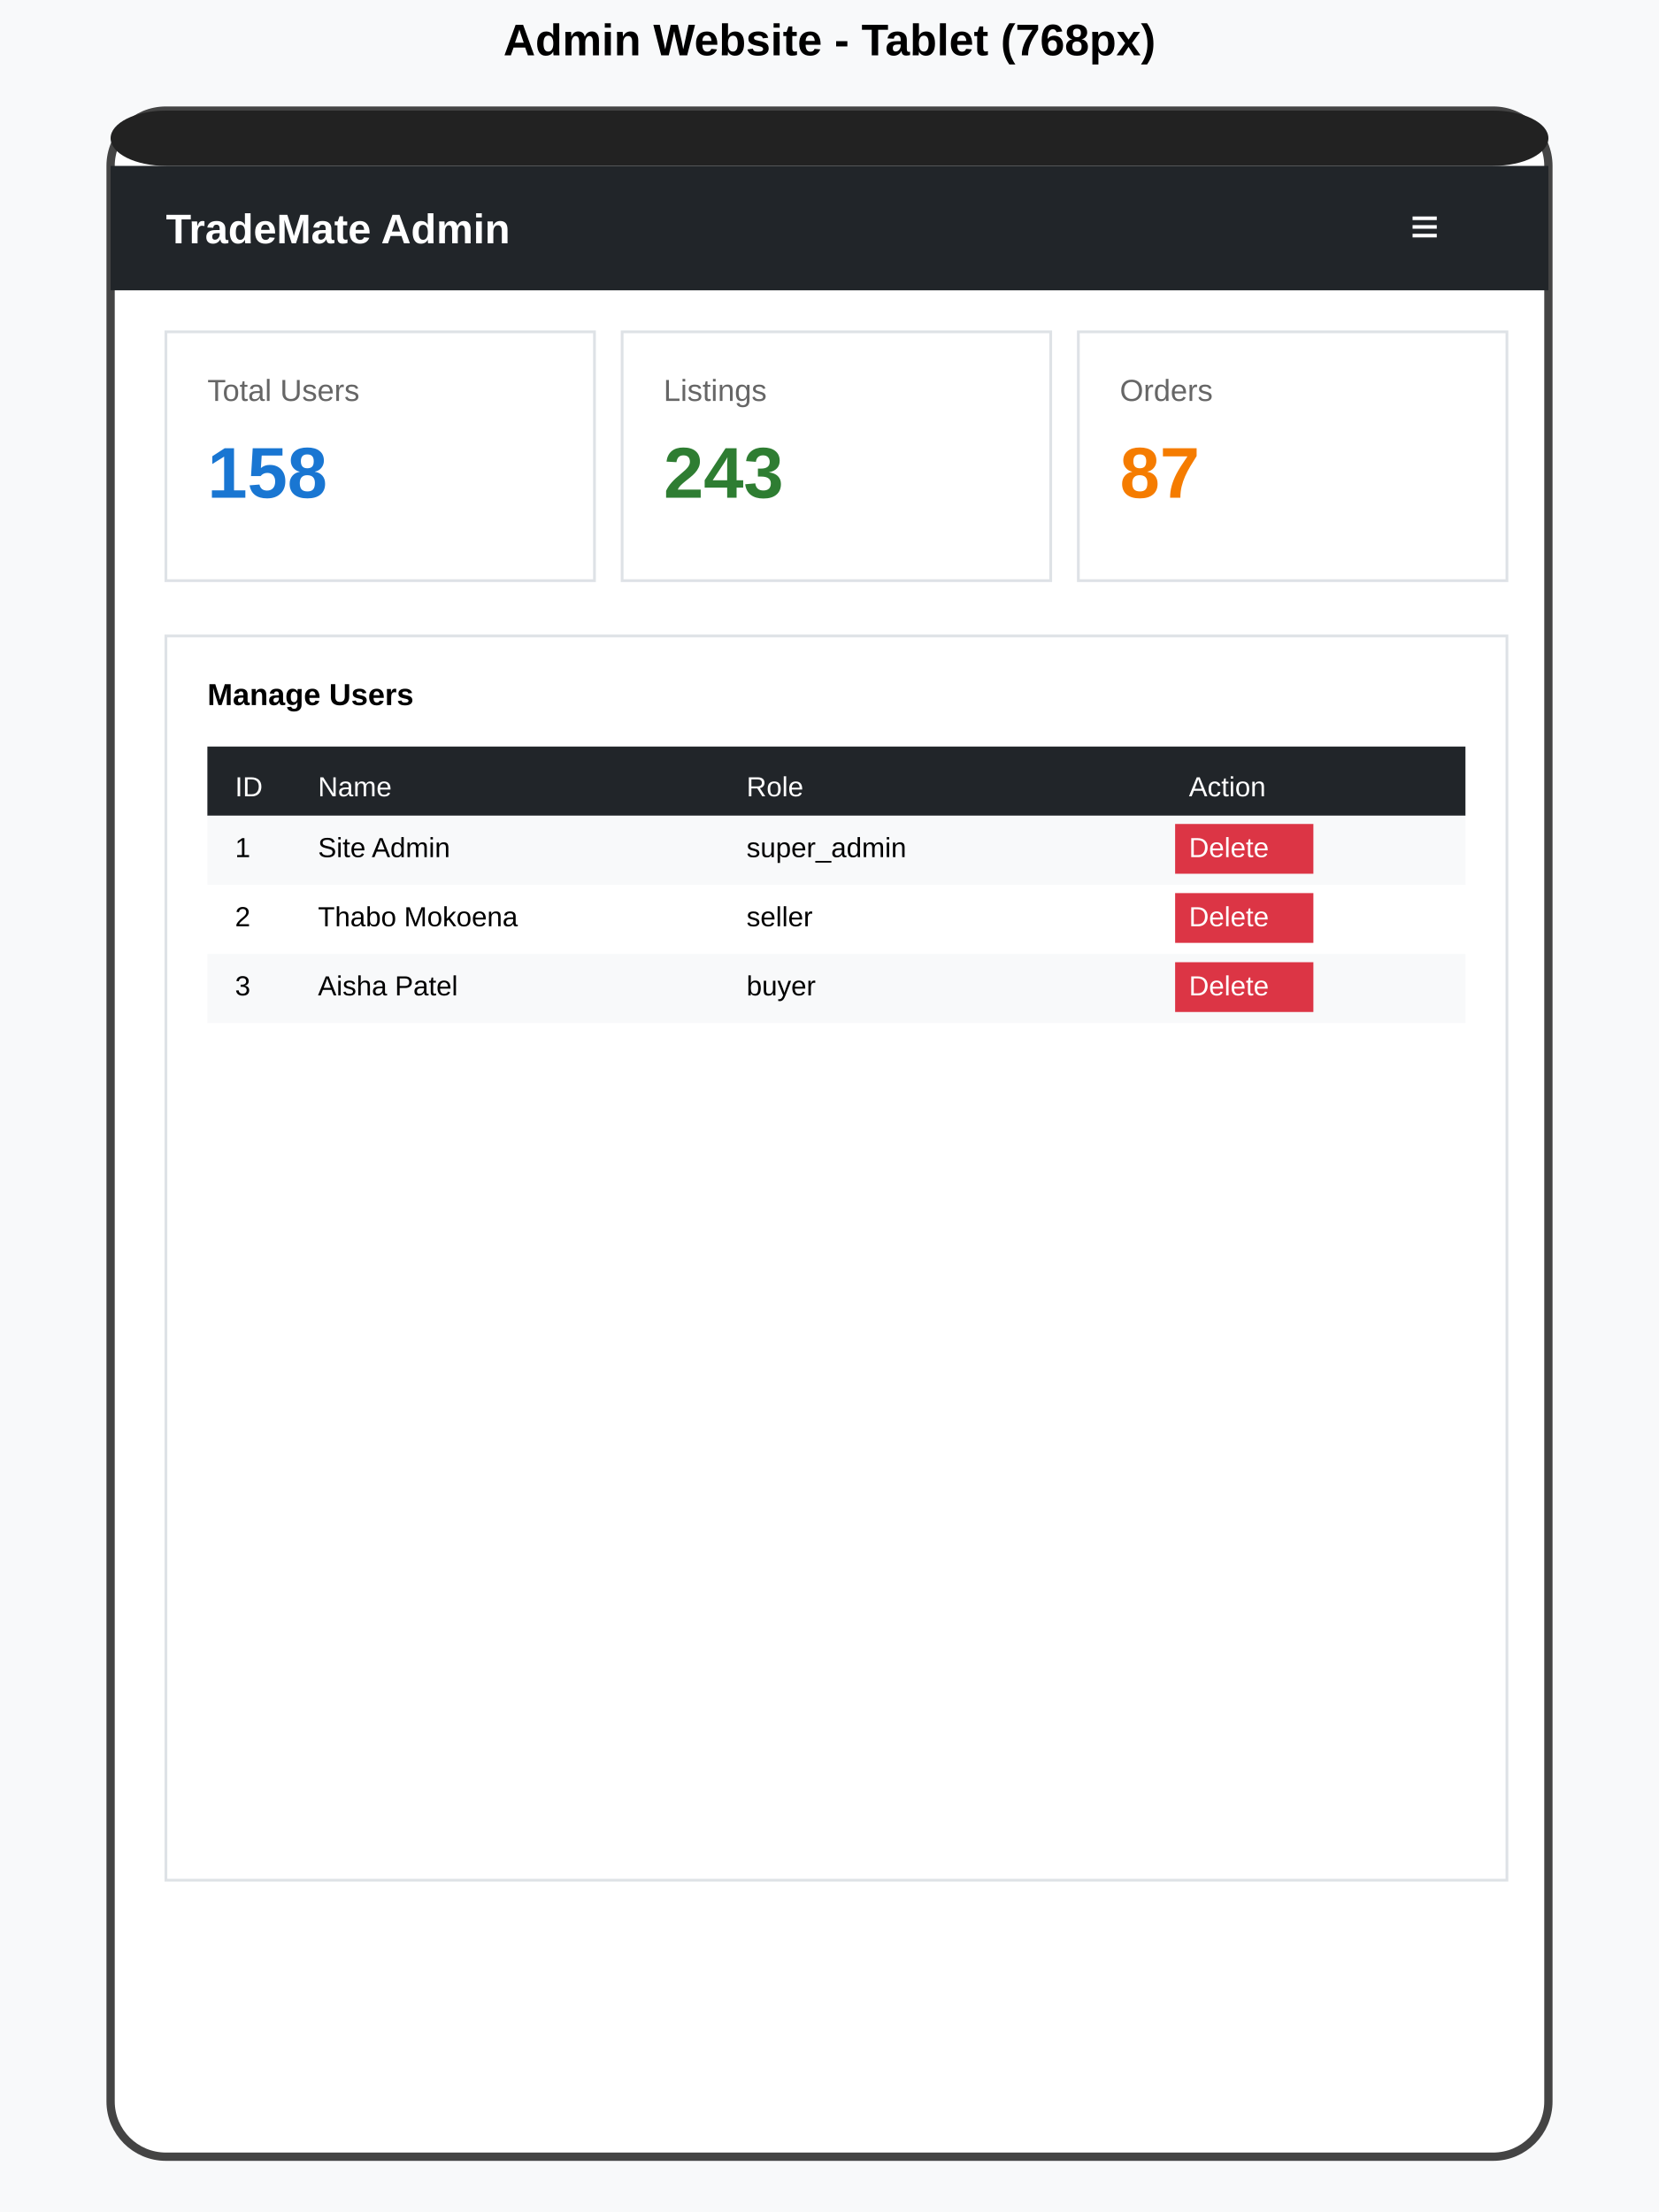
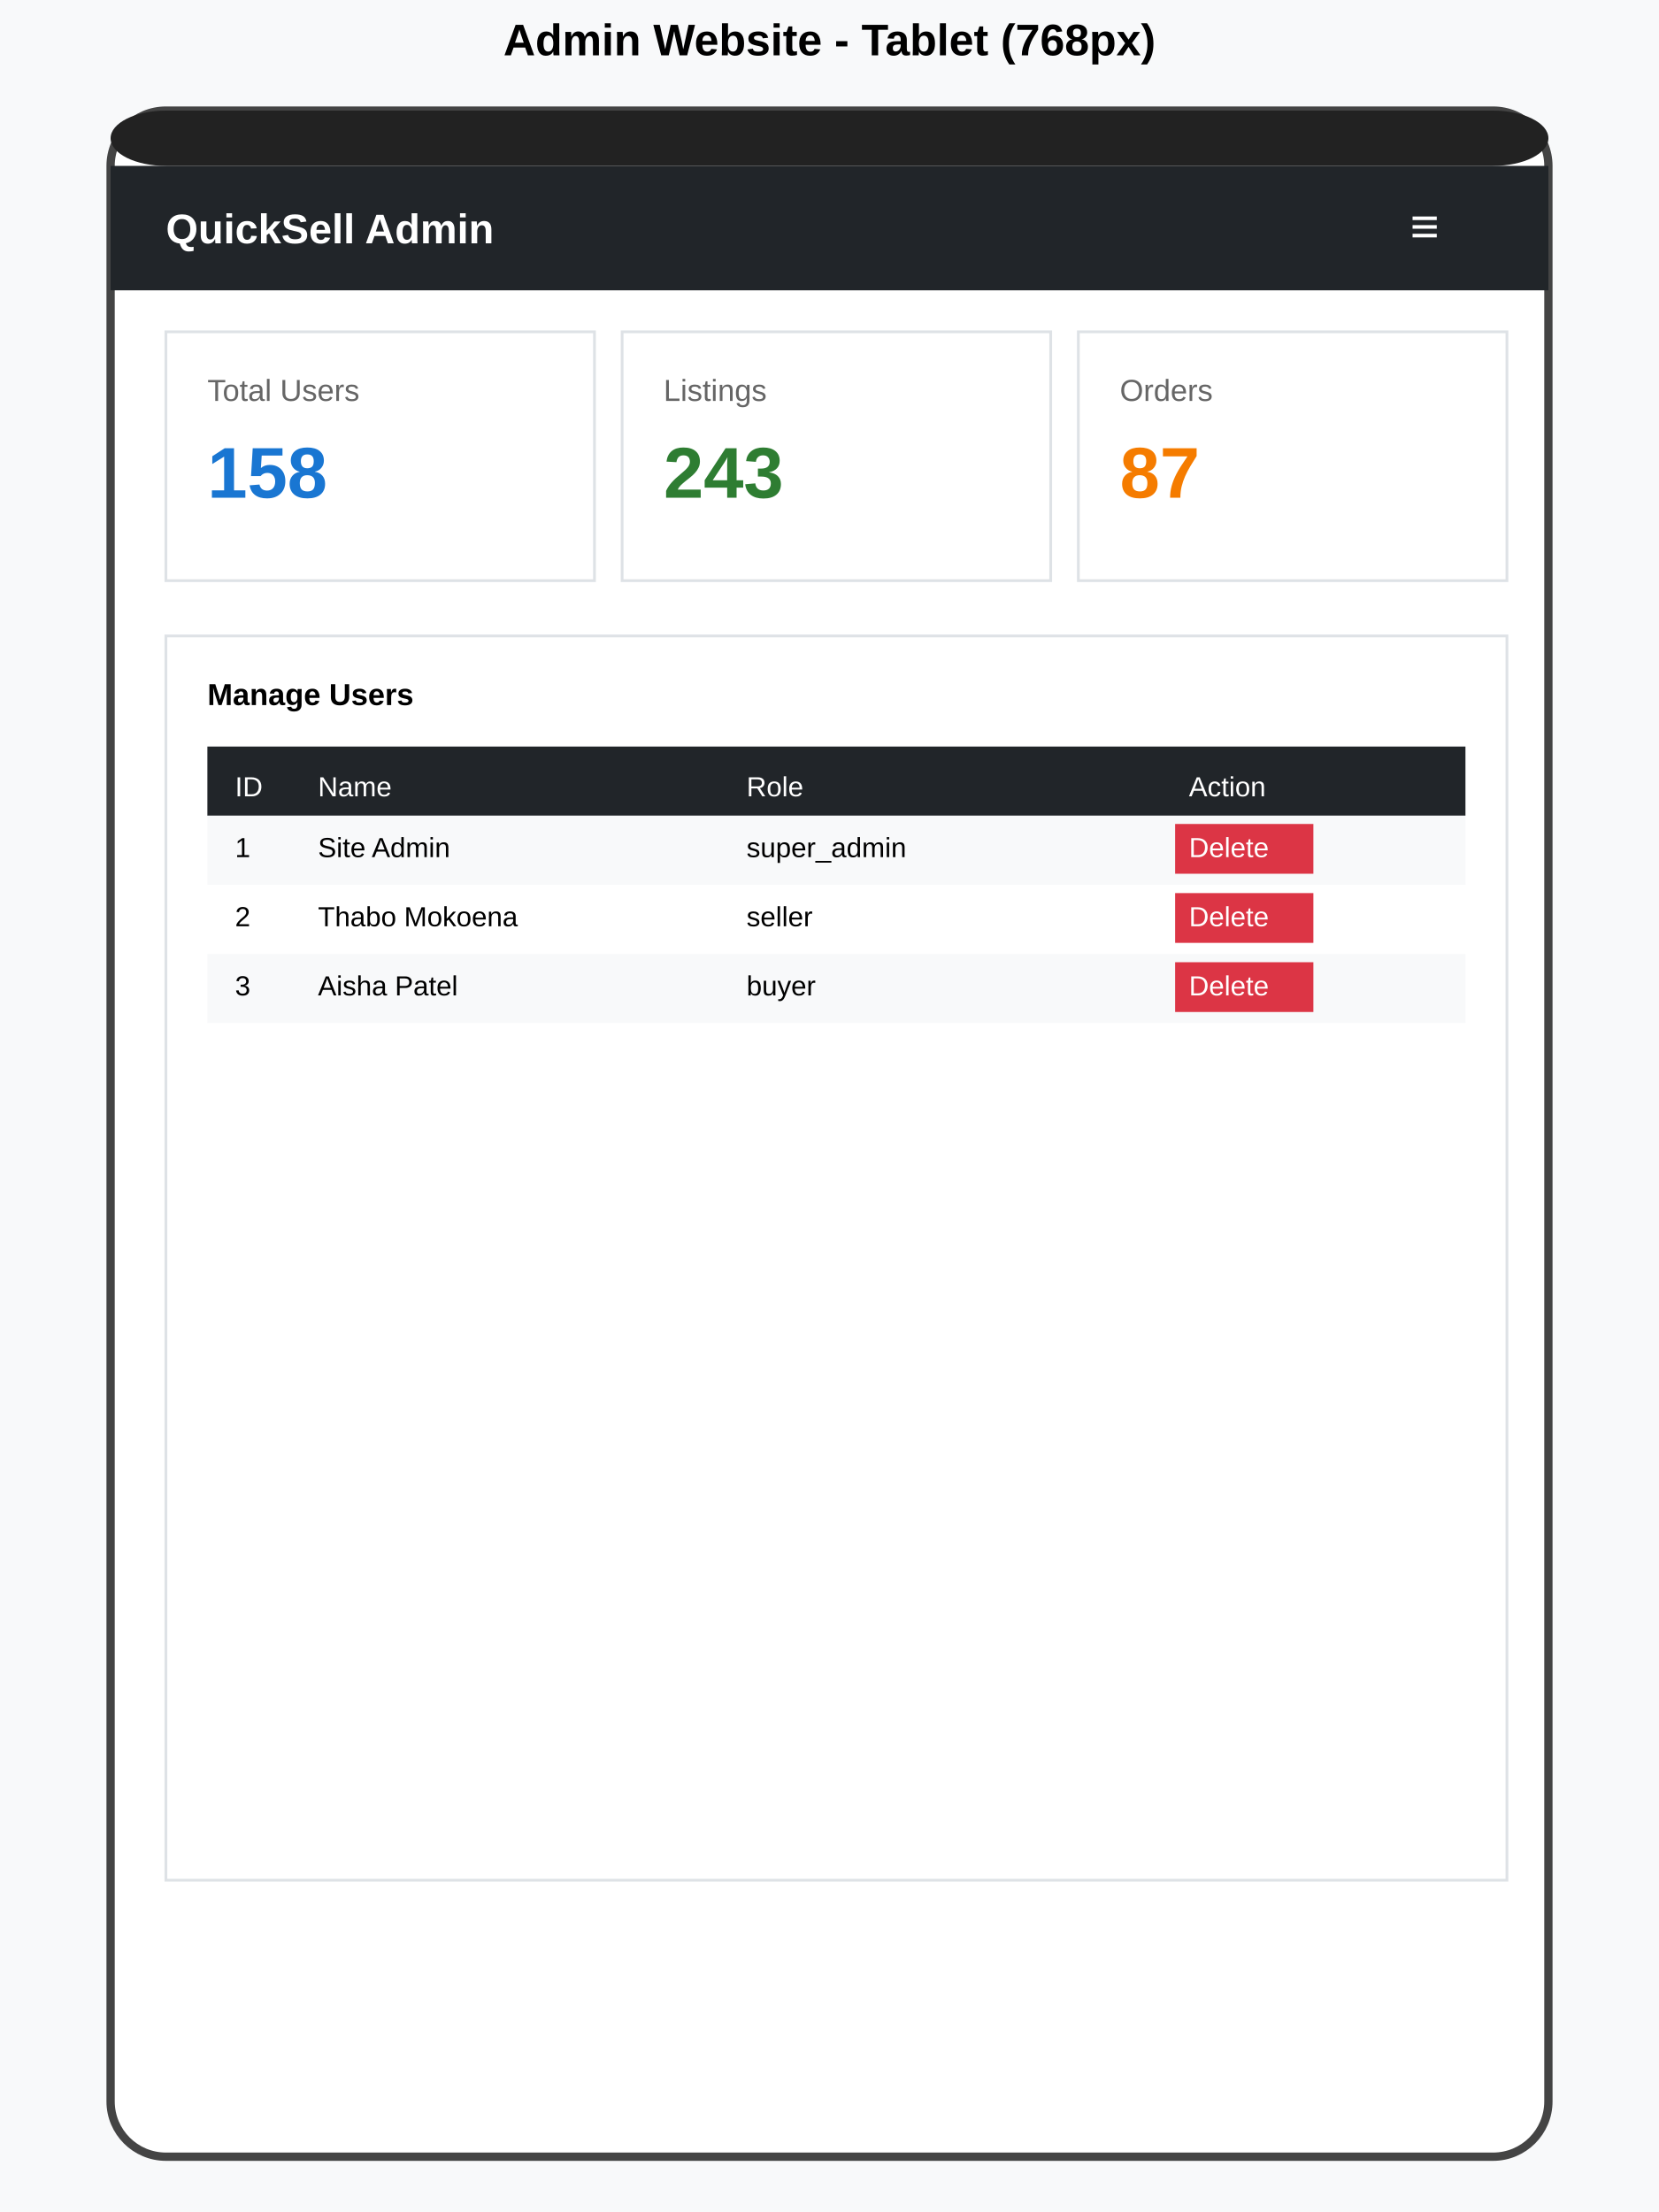
<svg xmlns="http://www.w3.org/2000/svg" viewBox="0 0 600 800" font-family="Arial, sans-serif" font-size="11">
  <rect width="600" height="800" fill="#f8f9fa" />
  <text x="300" y="20" text-anchor="middle" font-size="16" font-weight="bold">Admin Website - Tablet (768px)</text>
  <rect x="40" y="40" width="520" height="740" fill="#fff" stroke="#444" stroke-width="3" rx="20" />
  <rect x="40" y="40" width="520" height="20" fill="#222" rx="20" />
  <rect x="40" y="60" width="520" height="45" fill="#212529" />
-   <text x="60" y="88" fill="#fff" font-weight="bold" font-size="15">TradeMate Admin</text>
+   <text x="60" y="88" fill="#fff" font-weight="bold" font-size="15">QuickSell Admin</text>
  <text x="510" y="88" fill="#fff" font-size="18">≡</text>
  <rect x="60" y="120" width="155" height="90" fill="#fff" stroke="#dee2e6" />
  <text x="75" y="145" font-size="11" fill="#666">Total Users</text>
  <text x="75" y="180" font-size="26" font-weight="bold" fill="#1976d2">158</text>
  <rect x="225" y="120" width="155" height="90" fill="#fff" stroke="#dee2e6" />
  <text x="240" y="145" font-size="11" fill="#666">Listings</text>
  <text x="240" y="180" font-size="26" font-weight="bold" fill="#2e7d32">243</text>
  <rect x="390" y="120" width="155" height="90" fill="#fff" stroke="#dee2e6" />
  <text x="405" y="145" font-size="11" fill="#666">Orders</text>
  <text x="405" y="180" font-size="26" font-weight="bold" fill="#f57c00">87</text>
  <rect x="60" y="230" width="485" height="450" fill="#fff" stroke="#dee2e6" />
  <text x="75" y="255" font-weight="bold">Manage Users</text>
  <rect x="75" y="270" width="455" height="25" fill="#212529" />
  <text x="85" y="288" fill="#fff" font-size="10">ID</text>
  <text x="115" y="288" fill="#fff" font-size="10">Name</text>
  <text x="270" y="288" fill="#fff" font-size="10">Role</text>
  <text x="430" y="288" fill="#fff" font-size="10">Action</text>
  <g font-size="10">
    <rect x="75" y="295" width="455" height="25" fill="#f8f9fa" />
    <text x="85" y="310">1</text>
    <text x="115" y="310">Site Admin</text>
    <text x="270" y="310">super_admin</text>
    <rect x="425" y="298" width="50" height="18" fill="#dc3545" />
    <text x="430" y="310" fill="#fff">Delete</text>
    <rect x="75" y="320" width="455" height="25" fill="#fff" />
    <text x="85" y="335">2</text>
    <text x="115" y="335">Thabo Mokoena</text>
    <text x="270" y="335">seller</text>
    <rect x="425" y="323" width="50" height="18" fill="#dc3545" />
    <text x="430" y="335" fill="#fff">Delete</text>
    <rect x="75" y="345" width="455" height="25" fill="#f8f9fa" />
    <text x="85" y="360">3</text>
    <text x="115" y="360">Aisha Patel</text>
    <text x="270" y="360">buyer</text>
    <rect x="425" y="348" width="50" height="18" fill="#dc3545" />
    <text x="430" y="360" fill="#fff">Delete</text>
  </g>
</svg>
